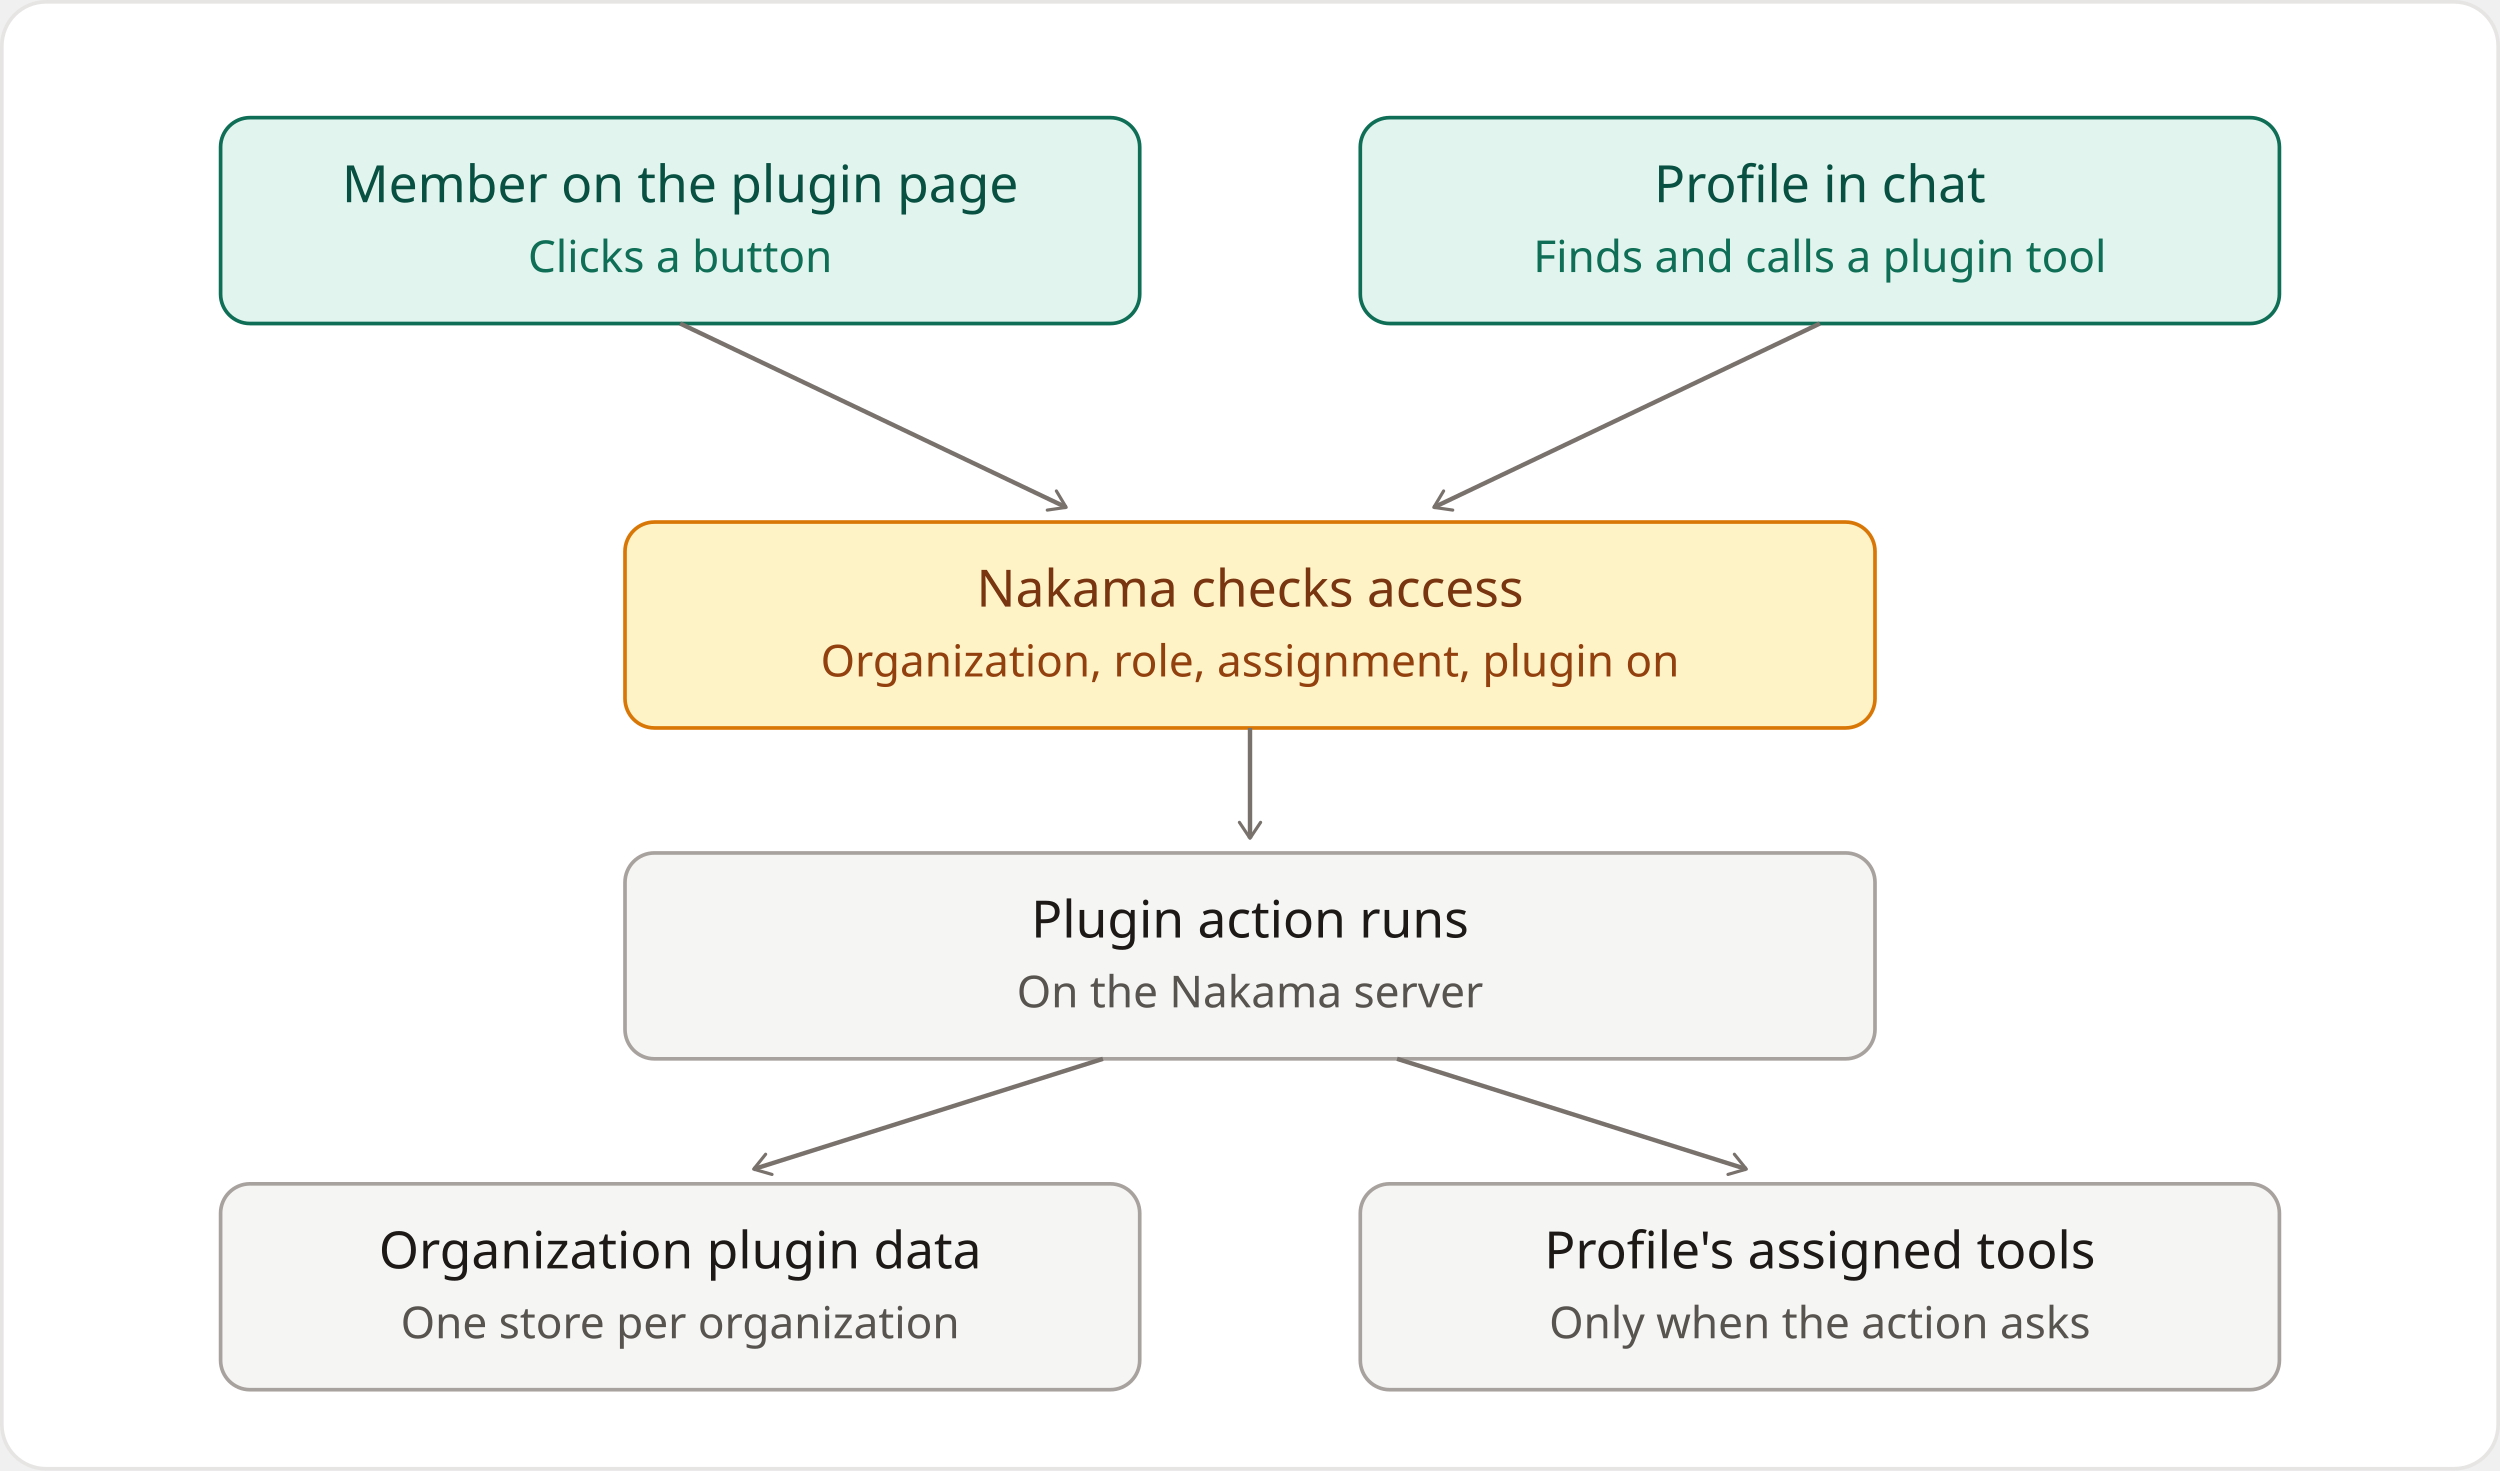
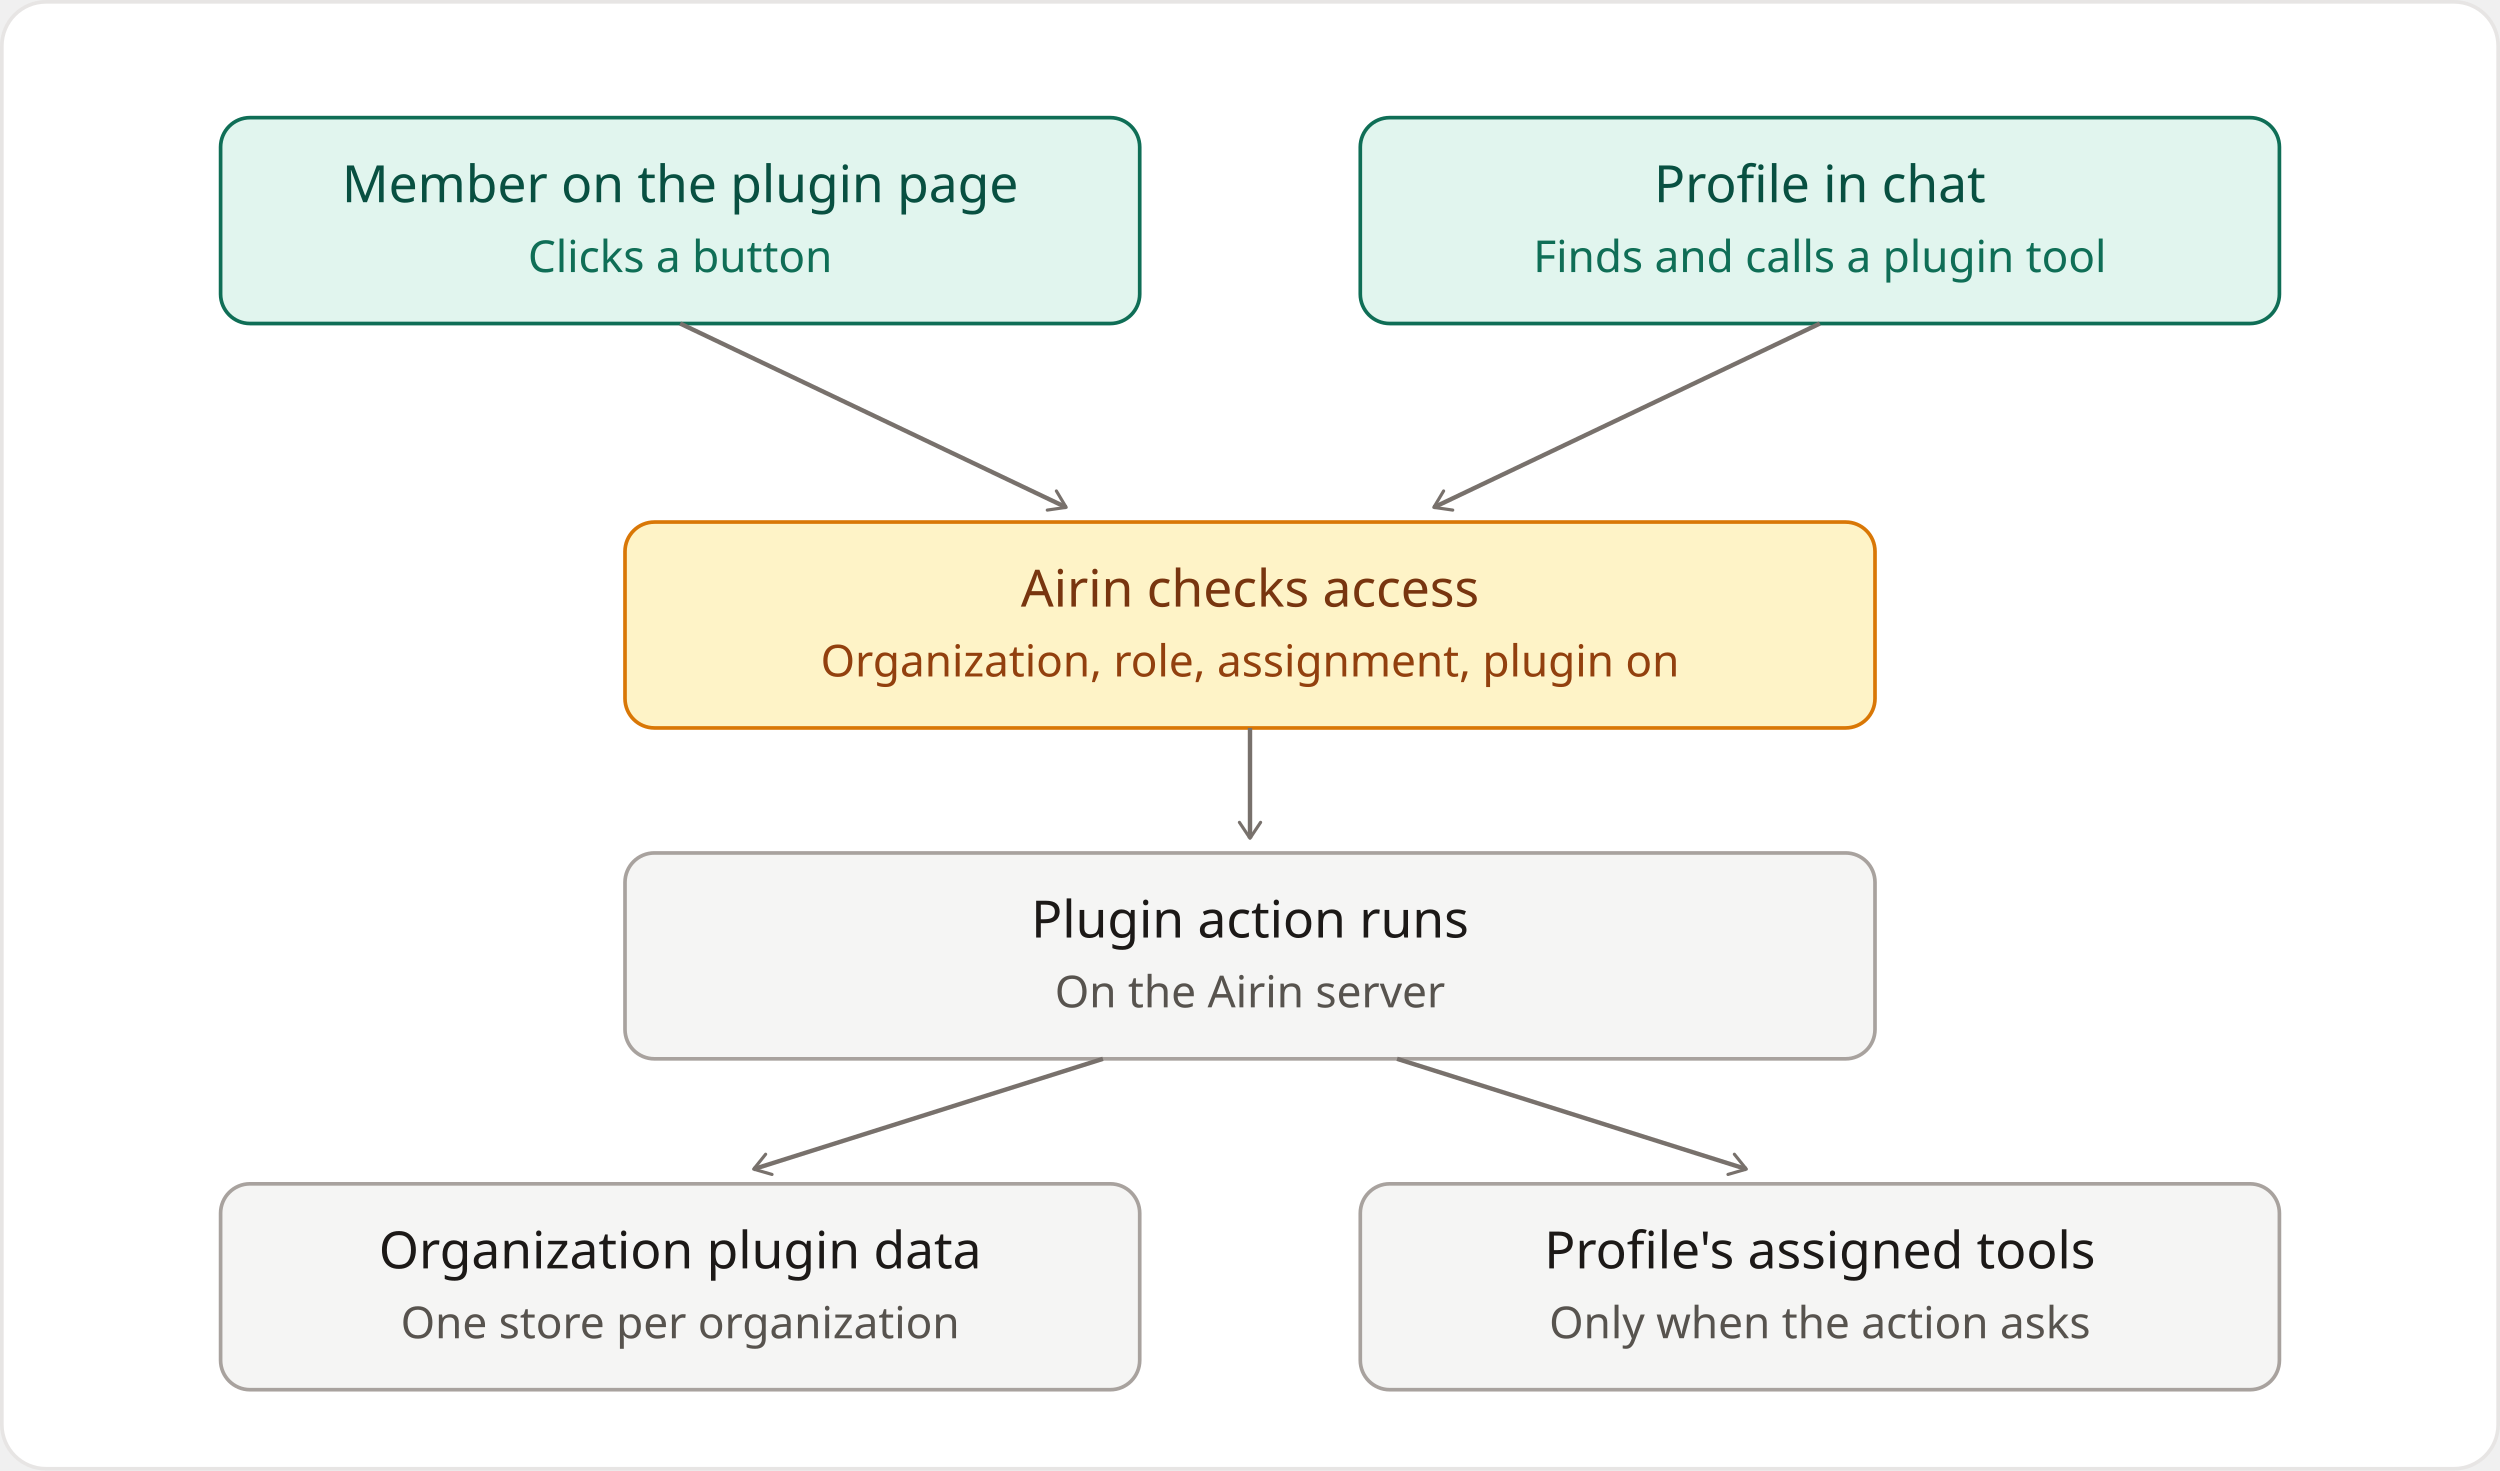
<svg xmlns="http://www.w3.org/2000/svg" aria-labelledby="title desc" height="400" role="img" viewBox="0 0 680 400" width="680">
  <style>
  .bg {
    fill: #ffffff;
    stroke: #e7e5e4;
  }
  .src {
    fill: #f5f5f4;
    stroke: #a8a29e;
  }
  .gate {
    fill: #fef3c7;
    stroke: #d97706;
  }
  .use {
    fill: #e1f5ee;
    stroke: #0f6e56;
  }
  .title {
    font:
      500 14px ui-sans-serif,
      system-ui,
      sans-serif;
    fill: #1c1917;
  }
  .sub {
    font:
      400 12px ui-sans-serif,
      system-ui,
      sans-serif;
    fill: #57534e;
  }
  .gate-t {
    fill: #78350f;
  }
  .gate-s {
    fill: #92400e;
  }
  .use-t {
    fill: #085041;
  }
  .use-s {
    fill: #0f6e56;
  }
  .arr {
    fill: none;
    stroke: #78716c;
    stroke-width: 1.2;
  }
  @media (prefers-color-scheme: dark) {
    .bg {
      fill: #111113;
      stroke: #27272a;
    }
    .src {
      fill: #1c1917;
      stroke: #57534e;
    }
    .gate {
      fill: #451a03;
      stroke: #f59e0b;
    }
    .use {
      fill: #04342c;
      stroke: #5dcaa5;
    }
    .title {
      fill: #f5f5f4;
    }
    .sub {
      fill: #a8a29e;
    }
    .gate-t {
      fill: #fef3c7;
    }
    .gate-s {
      fill: #fcd34d;
    }
    .use-t {
      fill: #e1f5ee;
    }
    .use-s {
      fill: #9fe1cb;
    }
    .arr {
      stroke: #a8a29e;
    }
  }
  </style>
  <defs>
    <marker id="a" markerHeight="6" markerWidth="6" orient="auto-start-reverse" refX="8" refY="5" viewBox="0 0 10 10">
      <path class="arr" d="M2 1L8 5L2 9" stroke-linecap="round" stroke-linejoin="round" stroke-width="1.5" />
    </marker>
  </defs>
  <rect class="bg" height="399" rx="12" width="679" x="0.5" y="0.5" />
  <rect class="use" height="56" rx="8" width="250" x="60" y="32" />
  <text class="title use-t" text-anchor="middle" x="185" y="55">
    Member on the plugin page
  </text>
  <text class="sub use-s" text-anchor="middle" x="185" y="74">
    Clicks a button
  </text>
  <rect class="use" height="56" rx="8" width="250" x="370" y="32" />
  <text class="title use-t" text-anchor="middle" x="495" y="55">
    Profile in chat
  </text>
  <text class="sub use-s" text-anchor="middle" x="495" y="74">
    Finds and calls a plugin tool
  </text>
  <path class="arr" d="M185 88 L290 138" marker-end="url(#a)" />
  <path class="arr" d="M495 88 L390 138" marker-end="url(#a)" />
  <rect class="gate" height="56" rx="8" width="340" x="170" y="142" />
  <text class="title gate-t" text-anchor="middle" x="340" y="165">
-     Nakama checks access
+     Airin checks access
  </text>
  <text class="sub gate-s" text-anchor="middle" x="340" y="184">
    Organization, role, assignment, plugin on
  </text>
  <path class="arr" d="M340 198 L340 228" marker-end="url(#a)" />
  <rect class="src" height="56" rx="8" width="340" x="170" y="232" />
  <text class="title" text-anchor="middle" x="340" y="255">
    Plugin action runs
  </text>
  <text class="sub" text-anchor="middle" x="340" y="274">
-     On the Nakama server
+     On the Airin server
  </text>
  <path class="arr" d="M300 288 L205 318" marker-end="url(#a)" />
  <path class="arr" d="M380 288 L475 318" marker-end="url(#a)" />
  <rect class="src" height="56" rx="8" width="250" x="60" y="322" />
  <text class="title" text-anchor="middle" x="185" y="345">
    Organization plugin data
  </text>
  <text class="sub" text-anchor="middle" x="185" y="364">
    One store per organization
  </text>
  <rect class="src" height="56" rx="8" width="250" x="370" y="322" />
  <text class="title" text-anchor="middle" x="495" y="345">
    Profile's assigned tools
  </text>
  <text class="sub" text-anchor="middle" x="495" y="364">
    Only when the action asks
  </text>
</svg>
